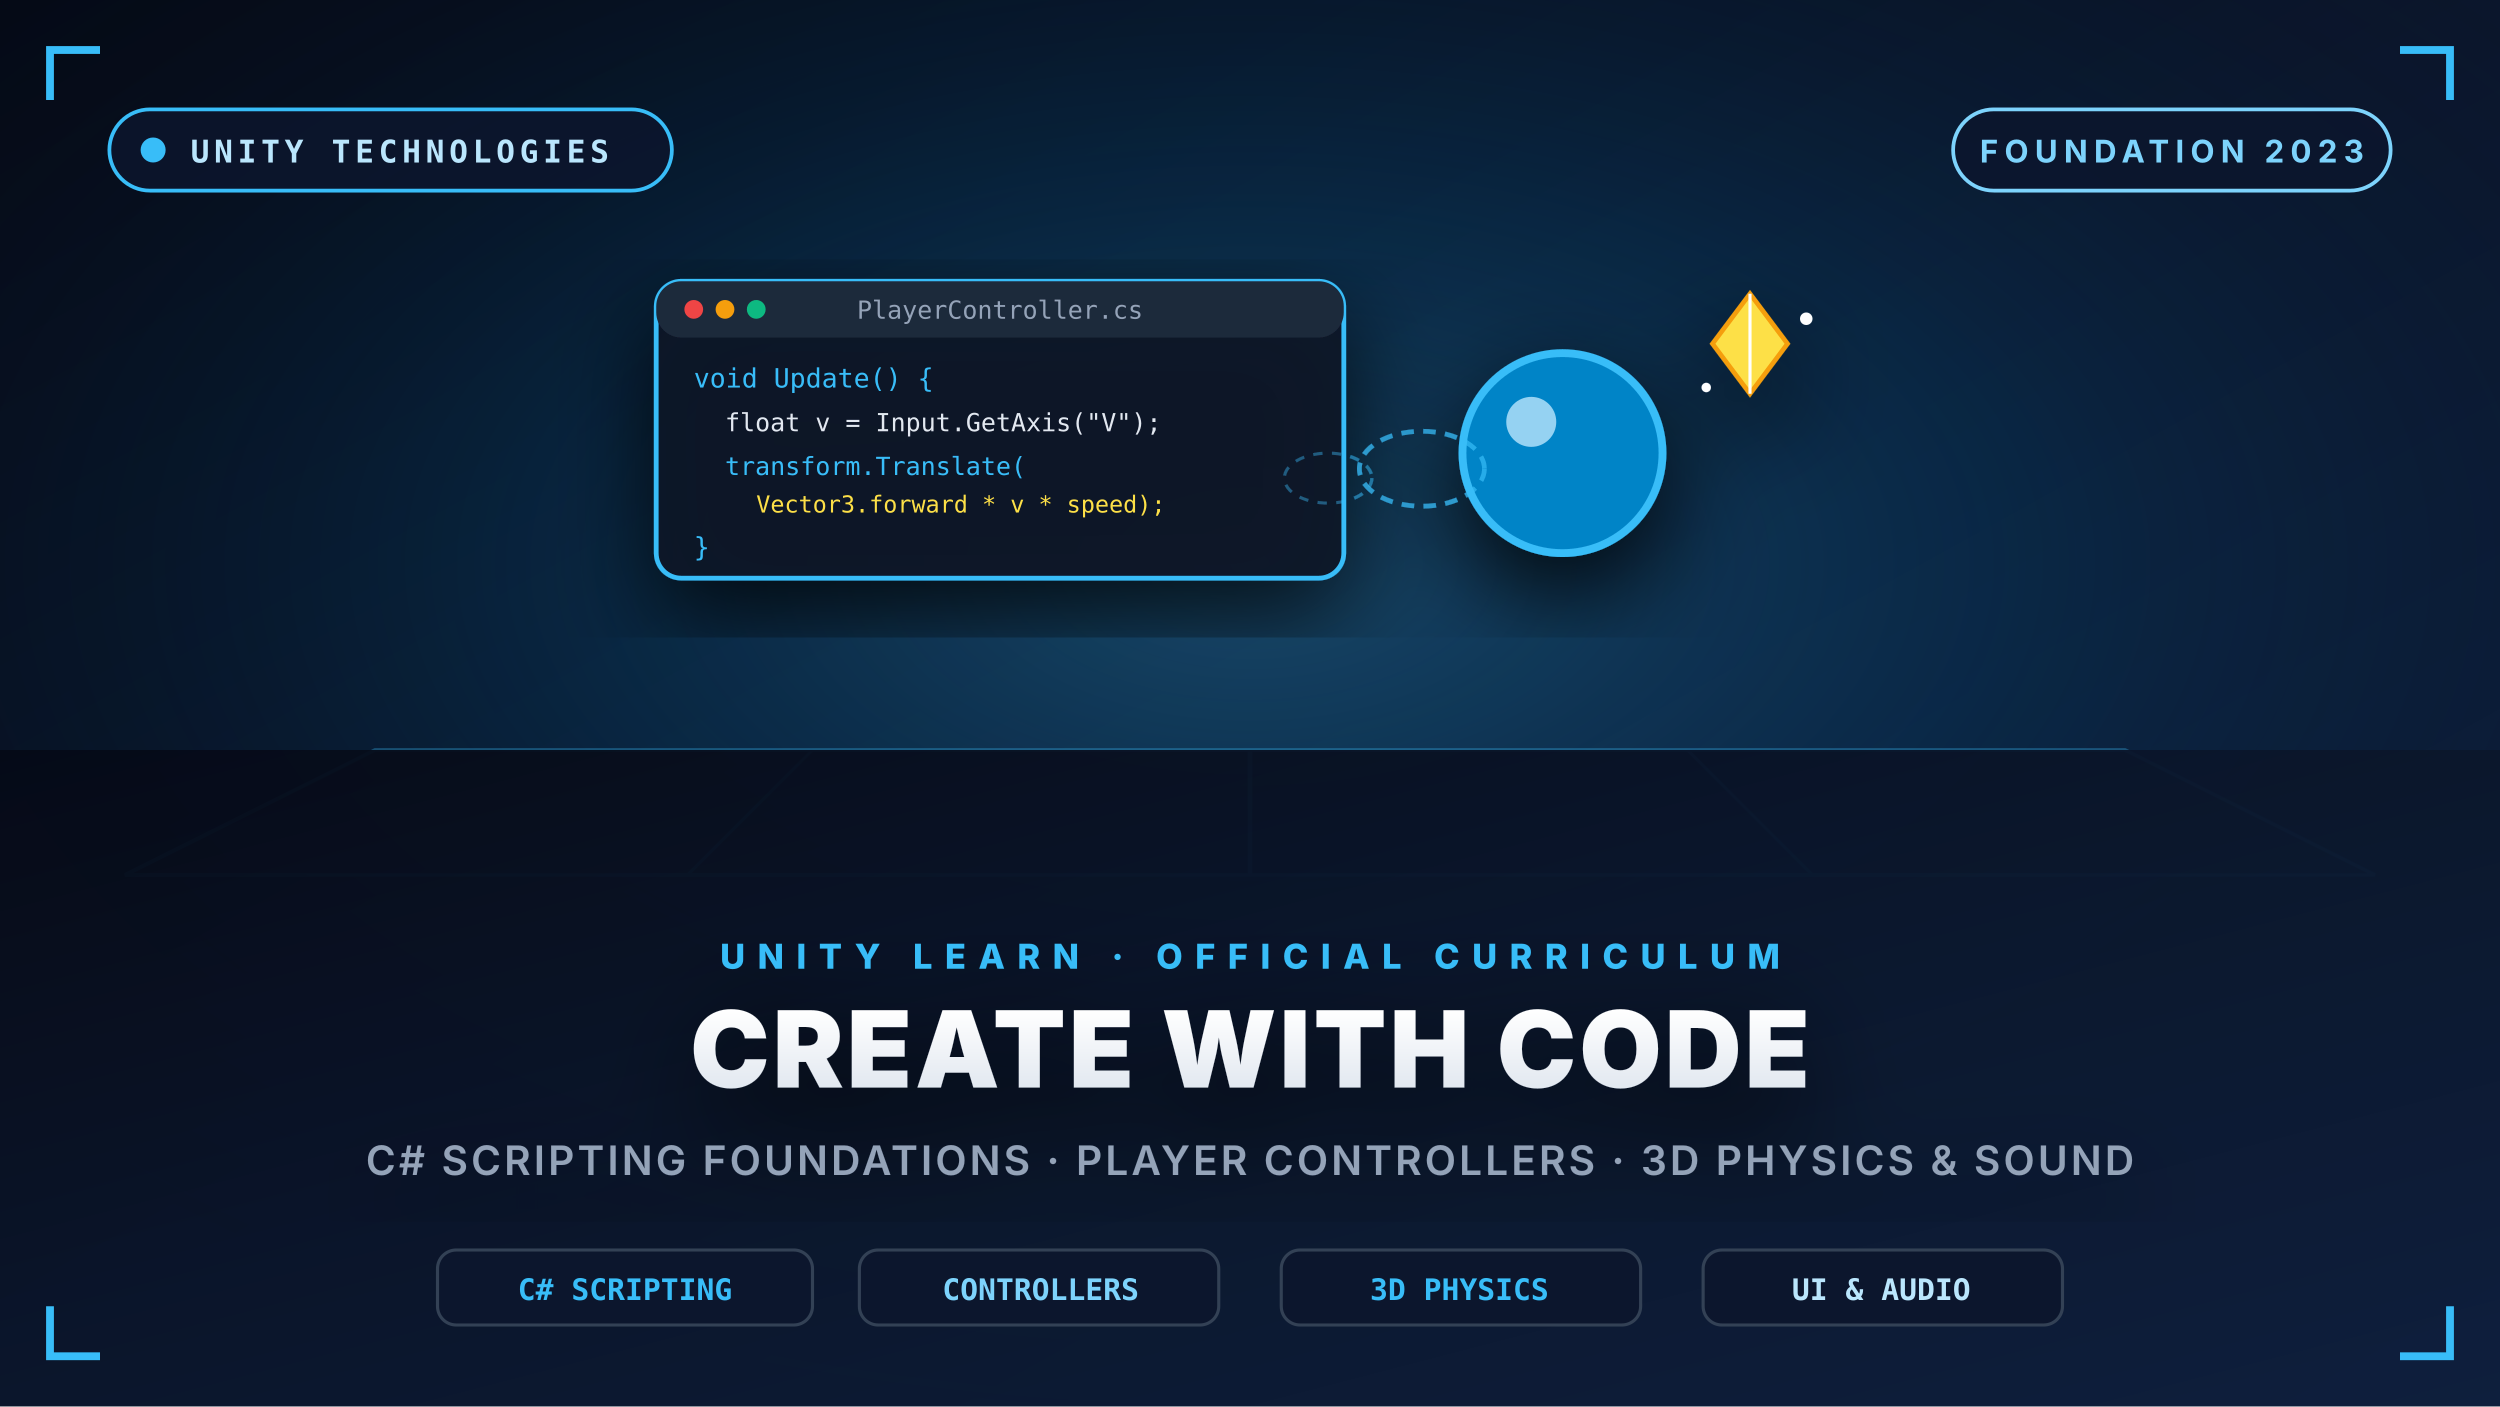
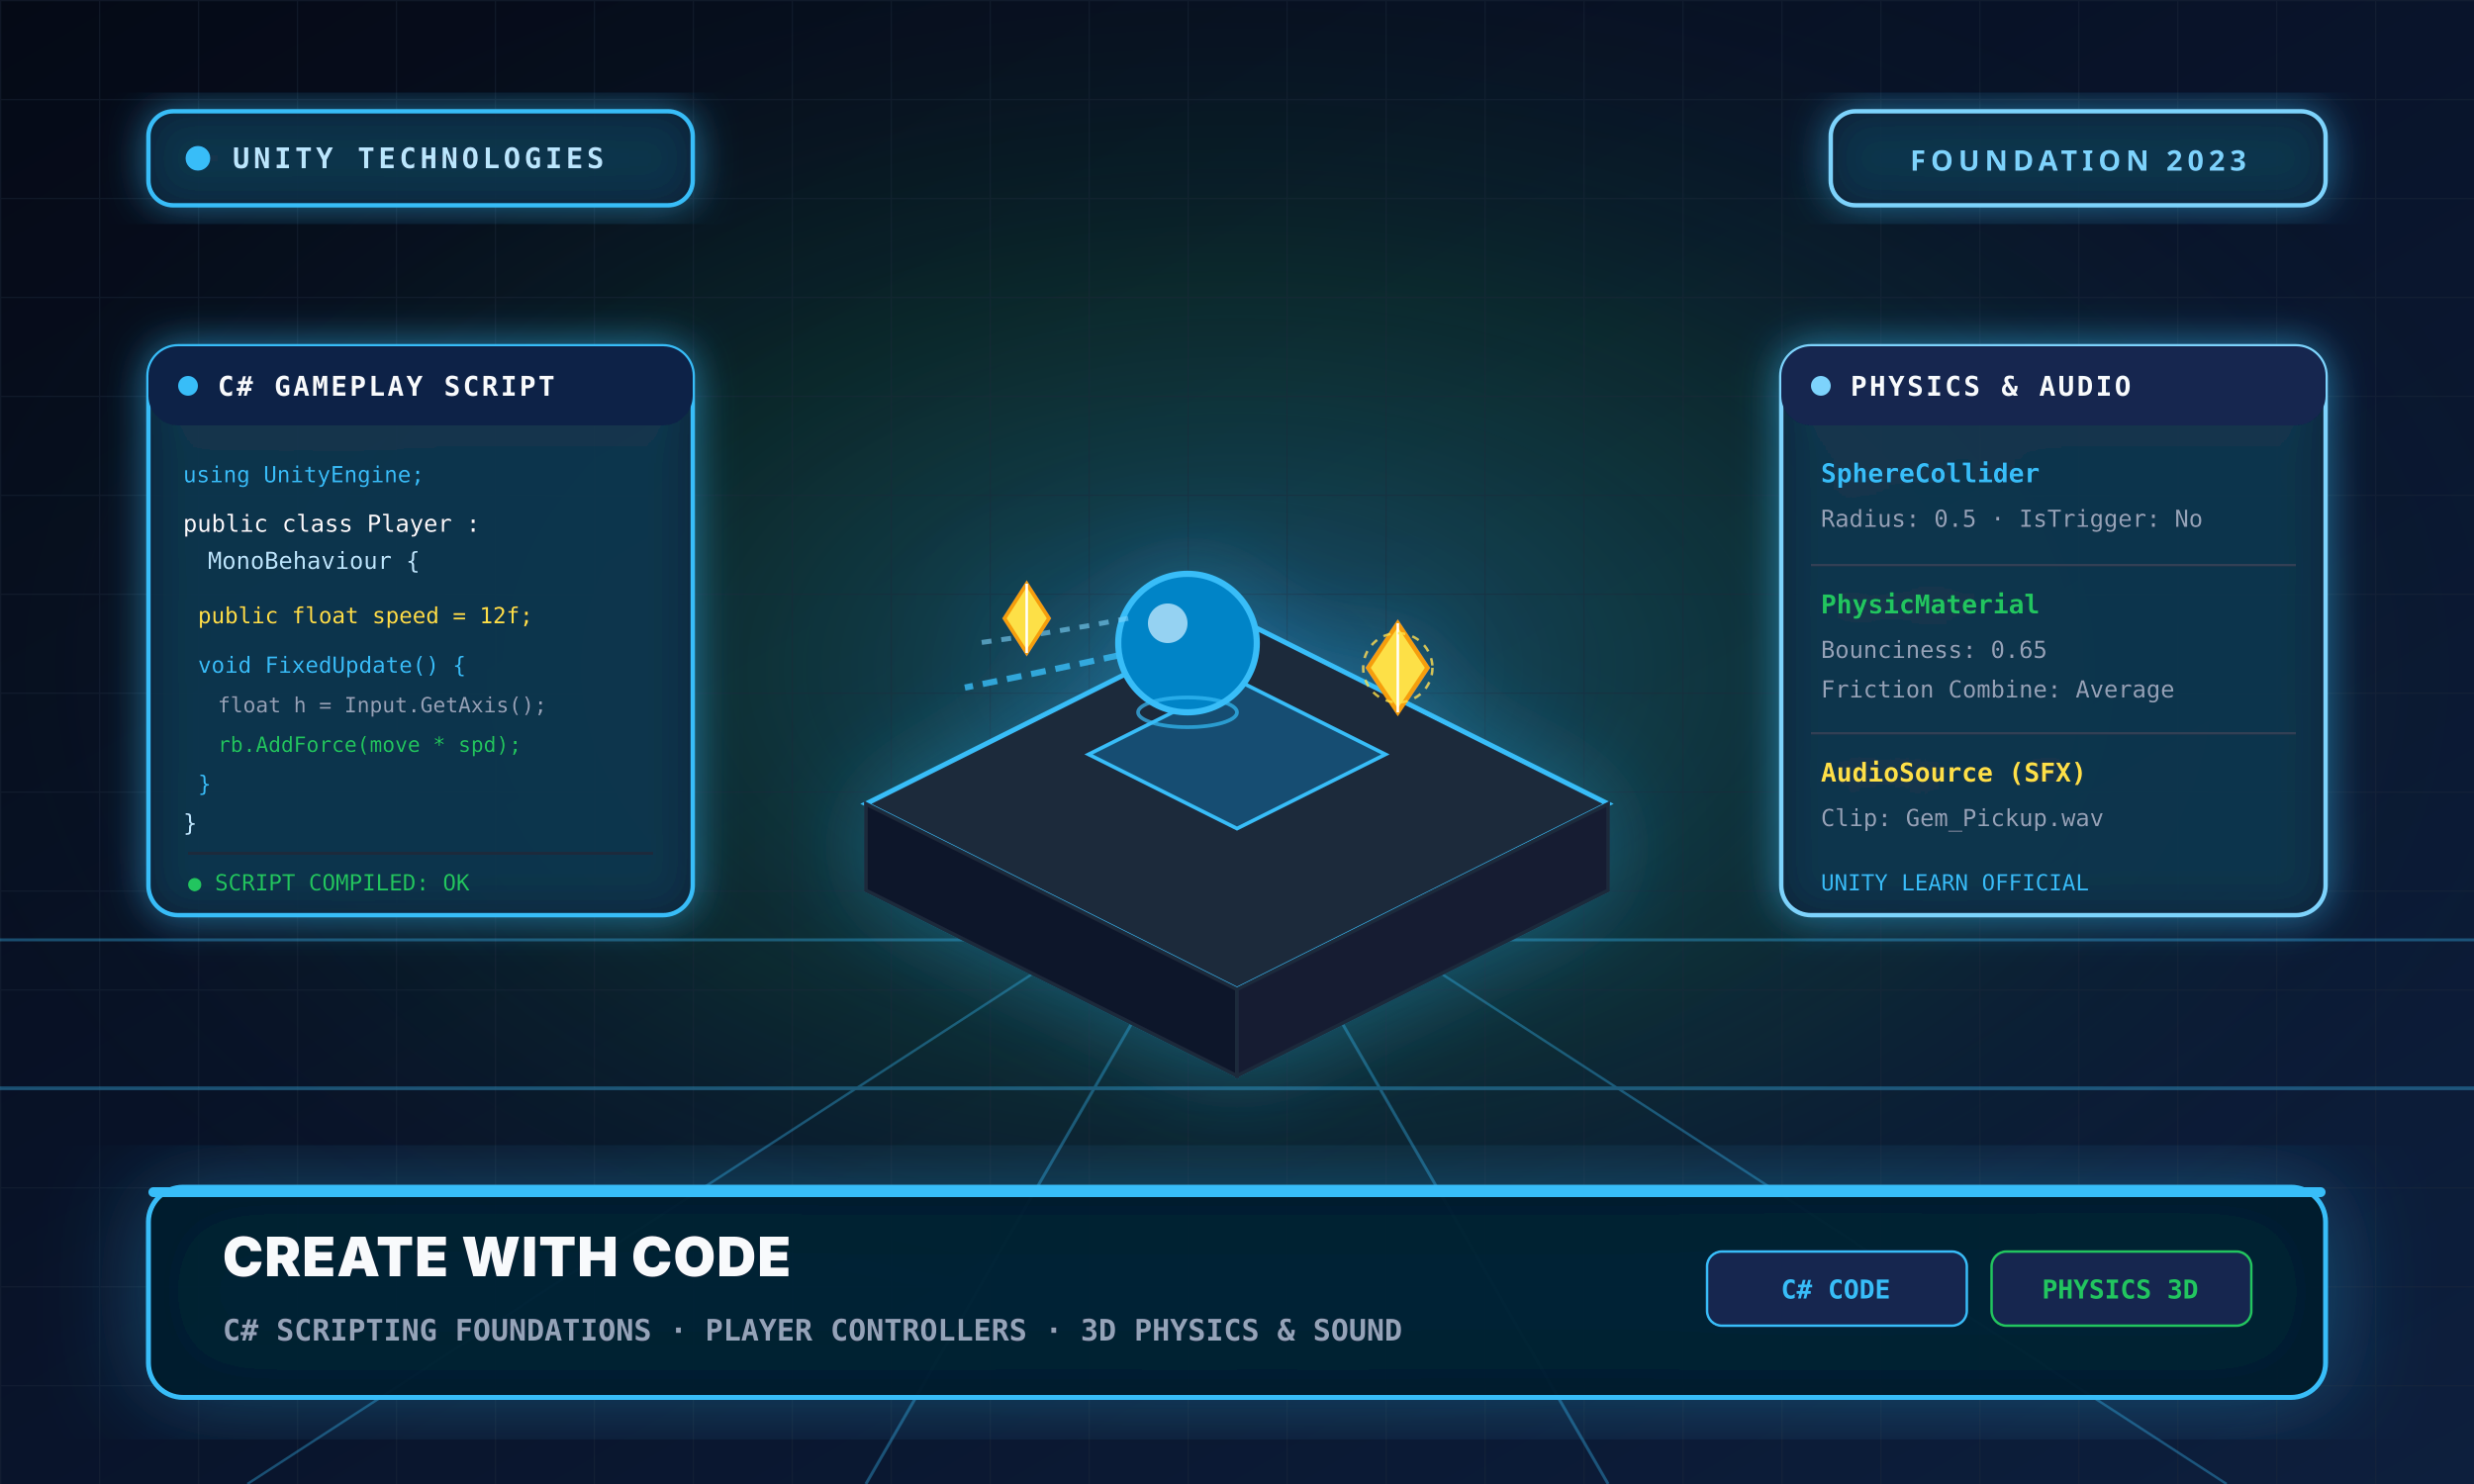
- <svg xmlns="http://www.w3.org/2000/svg" viewBox="0 0 800 450" width="100%" height="100%">
+ <svg xmlns="http://www.w3.org/2000/svg" viewBox="0 0 1000 600" width="100%" height="100%">
  <defs>
-     <linearGradient id="tc-ut-bg" x1="0%" y1="0%" x2="100%" y2="100%">
+     <linearGradient id="ut-bg" x1="0%" y1="0%" x2="100%" y2="100%">
      <stop offset="0%" stop-color="#050a16" />
-       <stop offset="50%" stop-color="#0b162c" />
-       <stop offset="100%" stop-color="#0e1f3d" />
+       <stop offset="50%" stop-color="#09142b" />
+       <stop offset="100%" stop-color="#0d1f3d" />
    </linearGradient>
-     <radialGradient id="tc-ut-glow" cx="50%" cy="40%" r="65%">
-       <stop offset="0%" stop-color="#38bdf8" stop-opacity="0.3" />
-       <stop offset="45%" stop-color="#0284c7" stop-opacity="0.15" />
+     <radialGradient id="ut-cyanGlow" cx="50%" cy="45%" r="55%">
+       <stop offset="0%" stop-color="#38bdf8" stop-opacity="0.32" />
+       <stop offset="50%" stop-color="#22c55e" stop-opacity="0.12" />
      <stop offset="100%" stop-color="#050a16" stop-opacity="0" />
    </radialGradient>
-     <linearGradient id="tc-ut-cyan" x1="0%" y1="0%" x2="100%" y2="0%">
-       <stop offset="0%" stop-color="#7dd3fc" />
-       <stop offset="50%" stop-color="#38bdf8" />
-       <stop offset="100%" stop-color="#0284c7" />
-     </linearGradient>
-     <linearGradient id="tc-ut-titleGrad" x1="0%" y1="0%" x2="0%" y2="100%">
-       <stop offset="0%" stop-color="#ffffff" />
-       <stop offset="100%" stop-color="#e2e8f0" />
-     </linearGradient>
-     <filter id="tc-ut-shadow" x="-20%" y="-20%" width="140%" height="140%">
+     <pattern id="ut-grid" width="40" height="40" patternUnits="userSpaceOnUse">
+       <path d="M 40 0 L 0 0 0 40" fill="none" stroke="#1e293b" stroke-width="1" stroke-opacity="0.45" />
+     </pattern>
+     <filter id="ut-dropGlow" x="-20%" y="-20%" width="140%" height="140%">
      <feDropShadow dx="0" dy="12" stdDeviation="16" flood-color="#000000" flood-opacity="0.85" />
+       <feDropShadow dx="0" dy="0" stdDeviation="20" flood-color="#38bdf8" flood-opacity="0.35" />
+     </filter>
+     <filter id="ut-hudGlow" x="-20%" y="-20%" width="140%" height="140%">
+       <feDropShadow dx="0" dy="0" stdDeviation="8" flood-color="#38bdf8" flood-opacity="0.6" />
    </filter>
  </defs>
-   <rect width="800" height="450" fill="url(#tc-ut-bg)" />
-   <rect width="800" height="450" fill="url(#tc-ut-glow)" />
-   <g opacity="0.32">
-     <polygon points="120,240 680,240 760,280 40,280" fill="#0f172a" stroke="#38bdf8" stroke-width="1.2" />
-     <line x1="260" y1="240" x2="220" y2="280" stroke="#38bdf8" stroke-width="1" />
-     <line x1="400" y1="240" x2="400" y2="280" stroke="#38bdf8" stroke-width="1.5" />
-     <line x1="540" y1="240" x2="580" y2="280" stroke="#38bdf8" stroke-width="1" />
+   <rect width="1000" height="600" fill="url(#ut-bg)" />
+   <rect width="1000" height="600" fill="url(#ut-cyanGlow)" />
+   <rect width="1000" height="600" fill="url(#ut-grid)" />
+   <g opacity="0.35">
+     <line x1="0" y1="380" x2="1000" y2="380" stroke="#38bdf8" stroke-width="1.2" />
+     <line x1="0" y1="440" x2="1000" y2="440" stroke="#38bdf8" stroke-width="1.5" />
+     <line x1="500" y1="340" x2="100" y2="600" stroke="#38bdf8" stroke-width="1" />
+     <line x1="500" y1="340" x2="350" y2="600" stroke="#38bdf8" stroke-width="1.2" />
+     <line x1="500" y1="340" x2="650" y2="600" stroke="#38bdf8" stroke-width="1.2" />
+     <line x1="500" y1="340" x2="900" y2="600" stroke="#38bdf8" stroke-width="1" />
  </g>
-   <g transform="translate(400, 155)" filter="url(#tc-ut-shadow)">
-     <g transform="translate(-190, -65)">
-       <rect x="0" y="0" width="220" height="95" rx="8" fill="#0f172a" fill-opacity="0.9" stroke="#38bdf8" stroke-width="1.5" />
-       <rect x="0" y="0" width="220" height="18" rx="8" fill="#1e293b" />
-       <circle cx="12" cy="9" r="3" fill="#ef4444" />
-       <circle cx="22" cy="9" r="3" fill="#f59e0b" />
-       <circle cx="32" cy="9" r="3" fill="#10b981" />
-       <text x="110" y="12" font-family="'JetBrains Mono', monospace" font-size="8" fill="#94a3b8" text-anchor="middle">
-         PlayerController.cs
-       </text>
-       <text x="12" y="34" font-family="'JetBrains Mono', monospace" font-size="8.5" fill="#38bdf8">void Update() {</text>
-       <text x="22" y="48" font-family="'JetBrains Mono', monospace" font-size="8" fill="#e2e8f0">float v = Input.GetAxis("V");</text>
-       <text x="22" y="62" font-family="'JetBrains Mono', monospace" font-size="8" fill="#38bdf8">transform.Translate(</text>
-       <text x="32" y="74" font-family="'JetBrains Mono', monospace" font-size="7.5" fill="#fde047">Vector3.forward * v * speed);</text>
-       <text x="12" y="88" font-family="'JetBrains Mono', monospace" font-size="8.5" fill="#38bdf8">}</text>
+   <g transform="translate(500, 270)" filter="url(#ut-dropGlow)">
+     <polygon points="0,-20 150,55 0,130 -150,55" fill="#1e293b" stroke="#38bdf8" stroke-width="2" />
+     <polygon points="-150,55 0,130 0,165 -150,90" fill="#0f172a" stroke="#1e293b" stroke-width="1.5" />
+     <polygon points="150,55 0,130 0,165 150,90" fill="#131c33" stroke="#1e293b" stroke-width="1.5" />
+     <polygon points="0,5 60,35 0,65 -60,35" fill="#0284c7" fill-opacity="0.4" stroke="#38bdf8" stroke-width="1.5" />
+     <g transform="translate(-20, -10)">
+       <circle cx="0" cy="0" r="28" fill="#0284c7" stroke="#38bdf8" stroke-width="2.5" />
+       <circle cx="-8" cy="-8" r="8" fill="#bae6fd" opacity="0.8" />
+       <path d="M -28 5 Q -60 12, -90 18" fill="none" stroke="#38bdf8" stroke-width="2.5" stroke-dasharray="6,4" opacity="0.8" />
+       <path d="M -24 -10 Q -55 -4, -85 0" fill="none" stroke="#7dd3fc" stroke-width="2" stroke-dasharray="4,4" opacity="0.6" />
+       <ellipse cx="0" cy="28" rx="20" ry="6" fill="none" stroke="#38bdf8" stroke-width="1.5" opacity="0.7" />
    </g>
-     <g transform="translate(100, -10)">
-       <circle cx="0" cy="0" r="32" fill="#0284c7" stroke="#38bdf8" stroke-width="2.5" />
-       <circle cx="-10" cy="-10" r="8" fill="#bae6fd" opacity="0.8" />
-       <ellipse cx="-45" cy="5" rx="20" ry="12" fill="none" stroke="#38bdf8" stroke-width="1.5" stroke-dasharray="4,3" opacity="0.7" />
-       <ellipse cx="-75" cy="8" rx="14" ry="8" fill="none" stroke="#38bdf8" stroke-width="1" stroke-dasharray="3,3" opacity="0.4" />
-       <g transform="translate(60, -35)">
-         <polygon points="0,-16 12,0 0,16 -12,0" fill="#fde047" stroke="#f59e0b" stroke-width="1.5" />
-         <line x1="0" y1="-16" x2="0" y2="16" stroke="#ffffff" stroke-width="1" />
-         <circle cx="18" cy="-8" r="2" fill="#ffffff" />
-         <circle cx="-14" cy="14" r="1.5" fill="#ffffff" />
-       </g>
+     <g transform="translate(65, 0)">
+       <polygon points="0,-18 12,0 0,18 -12,0" fill="#fde047" stroke="#f59e0b" stroke-width="1.8" />
+       <line x1="0" y1="-18" x2="0" y2="18" stroke="#ffffff" stroke-width="1" />
+       <circle cx="0" cy="0" r="14" fill="none" stroke="#fde047" stroke-width="1" stroke-dasharray="3,3" opacity="0.8" />
+     </g>
+     <g transform="translate(-85, -20)">
+       <polygon points="0,-14 9,0 0,14 -9,0" fill="#fde047" stroke="#f59e0b" stroke-width="1.5" />
+       <line x1="0" y1="-14" x2="0" y2="14" stroke="#ffffff" stroke-width="1" />
    </g>
  </g>
-   <g transform="translate(35, 35)">
-     <rect x="0" y="0" width="180" height="26" rx="13" fill="#0c162d" fill-opacity="0.85" stroke="#38bdf8" stroke-width="1.2" />
-     <circle cx="14" cy="13" r="4" fill="#38bdf8" />
-     <text x="26" y="17" font-family="'JetBrains Mono', monospace" font-size="10" font-weight="700" fill="#bae6fd" letter-spacing="1.5">
+   <g transform="translate(60, 140)" filter="url(#ut-hudGlow)">
+     <rect x="0" y="0" width="220" height="230" rx="12" fill="#0b1429" fill-opacity="0.9" stroke="#38bdf8" stroke-width="1.8" />
+     <rect x="0" y="0" width="220" height="32" rx="12" fill="#102347" />
+     <circle cx="16" cy="16" r="4" fill="#38bdf8" />
+     <text x="28" y="20" font-family="'JetBrains Mono', monospace" font-size="11" font-weight="700" fill="#f8fafc" letter-spacing="1">C# GAMEPLAY SCRIPT</text>
+     <text x="14" y="55" font-family="'JetBrains Mono', monospace" font-size="9" fill="#38bdf8">using UnityEngine;</text>
+     <text x="14" y="75" font-family="'JetBrains Mono', monospace" font-size="9.5" fill="#f8fafc">public class Player :</text>
+     <text x="24" y="90" font-family="'JetBrains Mono', monospace" font-size="9.5" fill="#bae6fd">MonoBehaviour {</text>
+     <text x="20" y="112" font-family="'JetBrains Mono', monospace" font-size="9" fill="#fde047">public float speed = 12f;</text>
+     <text x="20" y="132" font-family="'JetBrains Mono', monospace" font-size="9" fill="#38bdf8">void FixedUpdate() {</text>
+     <text x="28" y="148" font-family="'JetBrains Mono', monospace" font-size="8.5" fill="#94a3b8">float h = Input.GetAxis();</text>
+     <text x="28" y="164" font-family="'JetBrains Mono', monospace" font-size="8.5" fill="#22c55e">rb.AddForce(move * spd);</text>
+     <text x="20" y="180" font-family="'JetBrains Mono', monospace" font-size="9" fill="#38bdf8">}</text>
+     <text x="14" y="196" font-family="'JetBrains Mono', monospace" font-size="9.5" fill="#bae6fd">}</text>
+     <line x1="16" y1="205" x2="204" y2="205" stroke="#1e293b" stroke-width="1" />
+     <text x="16" y="220" font-family="'JetBrains Mono', monospace" font-size="9" fill="#22c55e">● SCRIPT COMPILED: OK</text>
+   </g>
+   <g transform="translate(720, 140)" filter="url(#ut-hudGlow)">
+     <rect x="0" y="0" width="220" height="230" rx="12" fill="#0b1429" fill-opacity="0.9" stroke="#7dd3fc" stroke-width="1.8" />
+     <rect x="0" y="0" width="220" height="32" rx="12" fill="#13274f" />
+     <circle cx="16" cy="16" r="4" fill="#7dd3fc" />
+     <text x="28" y="20" font-family="'JetBrains Mono', monospace" font-size="11" font-weight="700" fill="#f8fafc" letter-spacing="1">PHYSICS &amp; AUDIO</text>
+     <text x="16" y="55" font-family="'JetBrains Mono', monospace" font-size="10.5" font-weight="700" fill="#38bdf8">SphereCollider</text>
+     <text x="16" y="73" font-family="'JetBrains Mono', monospace" font-size="9.5" fill="#94a3b8">Radius: 0.5 · IsTrigger: No</text>
+     <rect x="12" y="88" width="196" height="1" fill="#334155" />
+     <text x="16" y="108" font-family="'JetBrains Mono', monospace" font-size="10.5" font-weight="700" fill="#22c55e">PhysicMaterial</text>
+     <text x="16" y="126" font-family="'JetBrains Mono', monospace" font-size="9.5" fill="#94a3b8">Bounciness: 0.65</text>
+     <text x="16" y="142" font-family="'JetBrains Mono', monospace" font-size="9.5" fill="#94a3b8">Friction Combine: Average</text>
+     <rect x="12" y="156" width="196" height="1" fill="#334155" />
+     <text x="16" y="176" font-family="'JetBrains Mono', monospace" font-size="10.5" font-weight="700" fill="#fde047">AudioSource (SFX)</text>
+     <text x="16" y="194" font-family="'JetBrains Mono', monospace" font-size="9.5" fill="#94a3b8">Clip: Gem_Pickup.wav</text>
+     <text x="16" y="220" font-family="'JetBrains Mono', monospace" font-size="9" fill="#38bdf8">UNITY LEARN OFFICIAL</text>
+   </g>
+   <g transform="translate(60, 45)" filter="url(#ut-hudGlow)">
+     <rect x="0" y="0" width="220" height="38" rx="10" fill="#0b1429" fill-opacity="0.9" stroke="#38bdf8" stroke-width="1.8" />
+     <circle cx="20" cy="19" r="5" fill="#38bdf8" />
+     <text x="34" y="23" font-family="'JetBrains Mono', monospace" font-size="11.5" font-weight="800" fill="#bae6fd" letter-spacing="1.5">
      UNITY TECHNOLOGIES
    </text>
  </g>
-   <g transform="translate(625, 35)">
-     <rect x="0" y="0" width="140" height="26" rx="13" fill="#0c162d" fill-opacity="0.85" stroke="#7dd3fc" stroke-width="1.2" />
-     <text x="70" y="17" font-family="'Inter', sans-serif" font-size="10" font-weight="700" fill="#7dd3fc" text-anchor="middle" letter-spacing="2">
+   <g transform="translate(740, 45)" filter="url(#ut-hudGlow)">
+     <rect x="0" y="0" width="200" height="38" rx="10" fill="#0b1429" fill-opacity="0.9" stroke="#7dd3fc" stroke-width="1.8" />
+     <text x="100" y="24" font-family="'Montserrat', sans-serif" font-size="11.5" font-weight="800" fill="#7dd3fc" text-anchor="middle" letter-spacing="2">
      FOUNDATION 2023
    </text>
  </g>
-   <rect x="0" y="240" width="800" height="210" fill="url(#tc-ut-bg)" opacity="0.94" />
-   <g transform="translate(400, 310)" text-anchor="middle" filter="url(#tc-ut-shadow)">
-     <text x="0" y="0" font-family="'Inter', -apple-system, sans-serif" font-size="11" font-weight="800" fill="#38bdf8" letter-spacing="4">
-       UNITY LEARN · OFFICIAL CURRICULUM
-     </text>
-     <text x="0" y="38" font-family="'Inter', -apple-system, sans-serif" font-size="34" font-weight="900" fill="url(#tc-ut-titleGrad)" letter-spacing="1">
+   <g transform="translate(60, 480)" filter="url(#ut-dropGlow)">
+     <rect x="0" y="0" width="880" height="85" rx="14" fill="#071226" fill-opacity="0.95" stroke="#38bdf8" stroke-width="2" />
+     <rect x="0" y="0" width="880" height="4" rx="2" fill="#38bdf8" />
+     <text x="30" y="36" font-family="'Inter', sans-serif" font-size="22" font-weight="900" fill="#f8fafc" letter-spacing="0.5">
      CREATE WITH CODE
    </text>
-     <text x="0" y="66" font-family="'Inter', -apple-system, sans-serif" font-size="13" font-weight="600" fill="#94a3b8" letter-spacing="1">
+     <text x="30" y="62" font-family="'JetBrains Mono', monospace" font-size="12" font-weight="600" fill="#94a3b8">
      C# SCRIPTING FOUNDATIONS · PLAYER CONTROLLERS · 3D PHYSICS &amp; SOUND
    </text>
+     <g transform="translate(630, 26)">
+       <rect x="0" y="0" width="105" height="30" rx="6" fill="#13274f" stroke="#38bdf8" stroke-width="1" />
+       <text x="52" y="19" font-family="'JetBrains Mono', monospace" font-size="10.5" font-weight="700" fill="#38bdf8" text-anchor="middle">C# CODE</text>
+       <rect x="115" y="0" width="105" height="30" rx="6" fill="#13274f" stroke="#22c55e" stroke-width="1" />
+       <text x="167" y="19" font-family="'JetBrains Mono', monospace" font-size="10.5" font-weight="700" fill="#22c55e" text-anchor="middle">PHYSICS 3D</text>
+     </g>
  </g>
-   <g transform="translate(400, 412)" text-anchor="middle">
-     <rect x="-260" y="-12" width="120" height="24" rx="6" fill="#0c162d" stroke="#334155" stroke-width="1" />
-     <text x="-200" y="4" font-family="'JetBrains Mono', monospace" font-size="9.5" font-weight="700" fill="#38bdf8">C# SCRIPTING</text>
-     <rect x="-125" y="-12" width="115" height="24" rx="6" fill="#0c162d" stroke="#334155" stroke-width="1" />
-     <text x="-67" y="4" font-family="'JetBrains Mono', monospace" font-size="9.5" font-weight="700" fill="#7dd3fc">CONTROLLERS</text>
-     <rect x="10" y="-12" width="115" height="24" rx="6" fill="#0c162d" stroke="#334155" stroke-width="1" />
-     <text x="67" y="4" font-family="'JetBrains Mono', monospace" font-size="9.5" font-weight="700" fill="#38bdf8">3D PHYSICS</text>
-     <rect x="145" y="-12" width="115" height="24" rx="6" fill="#0c162d" stroke="#334155" stroke-width="1" />
-     <text x="202" y="4" font-family="'JetBrains Mono', monospace" font-size="9.5" font-weight="700" fill="#bae6fd">UI &amp; AUDIO</text>
-   </g>
-   <path d="M 16 32 L 16 16 L 32 16" fill="none" stroke="#38bdf8" stroke-width="2.5" />
-   <path d="M 784 32 L 784 16 L 768 16" fill="none" stroke="#38bdf8" stroke-width="2.5" />
-   <path d="M 16 418 L 16 434 L 32 434" fill="none" stroke="#38bdf8" stroke-width="2.5" />
-   <path d="M 784 418 L 784 434 L 768 434" fill="none" stroke="#38bdf8" stroke-width="2.5" />
</svg>
